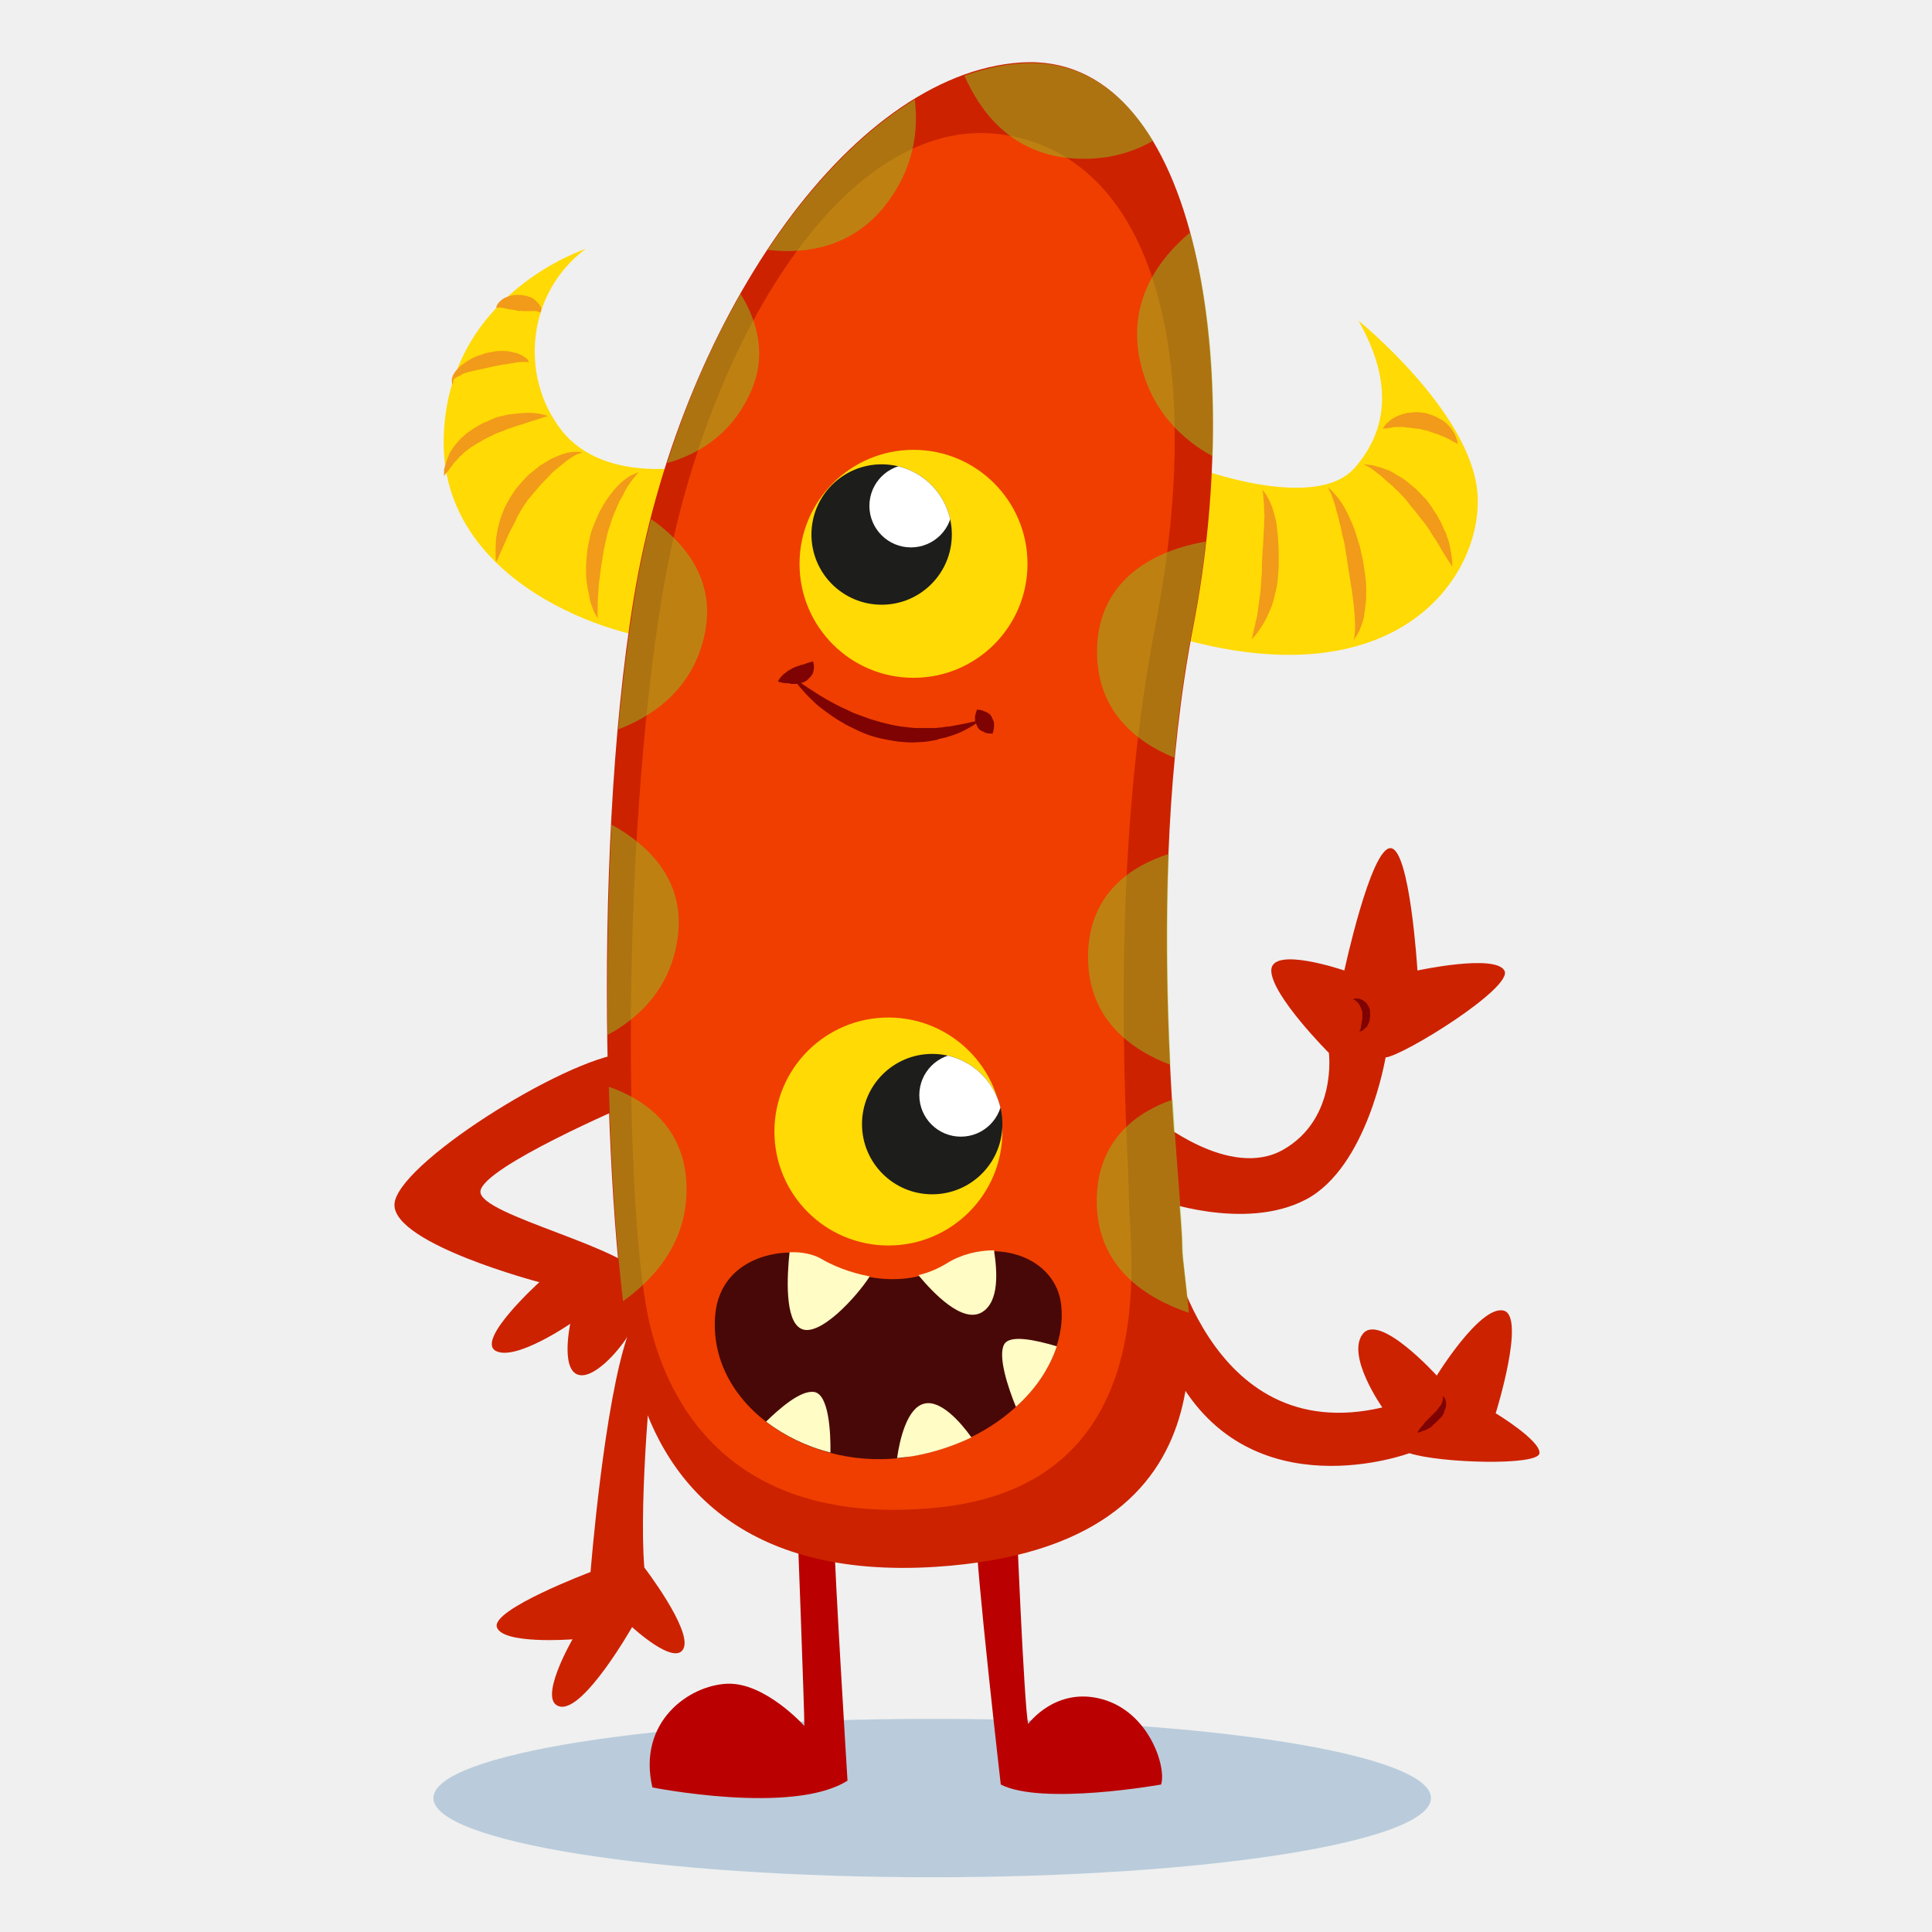
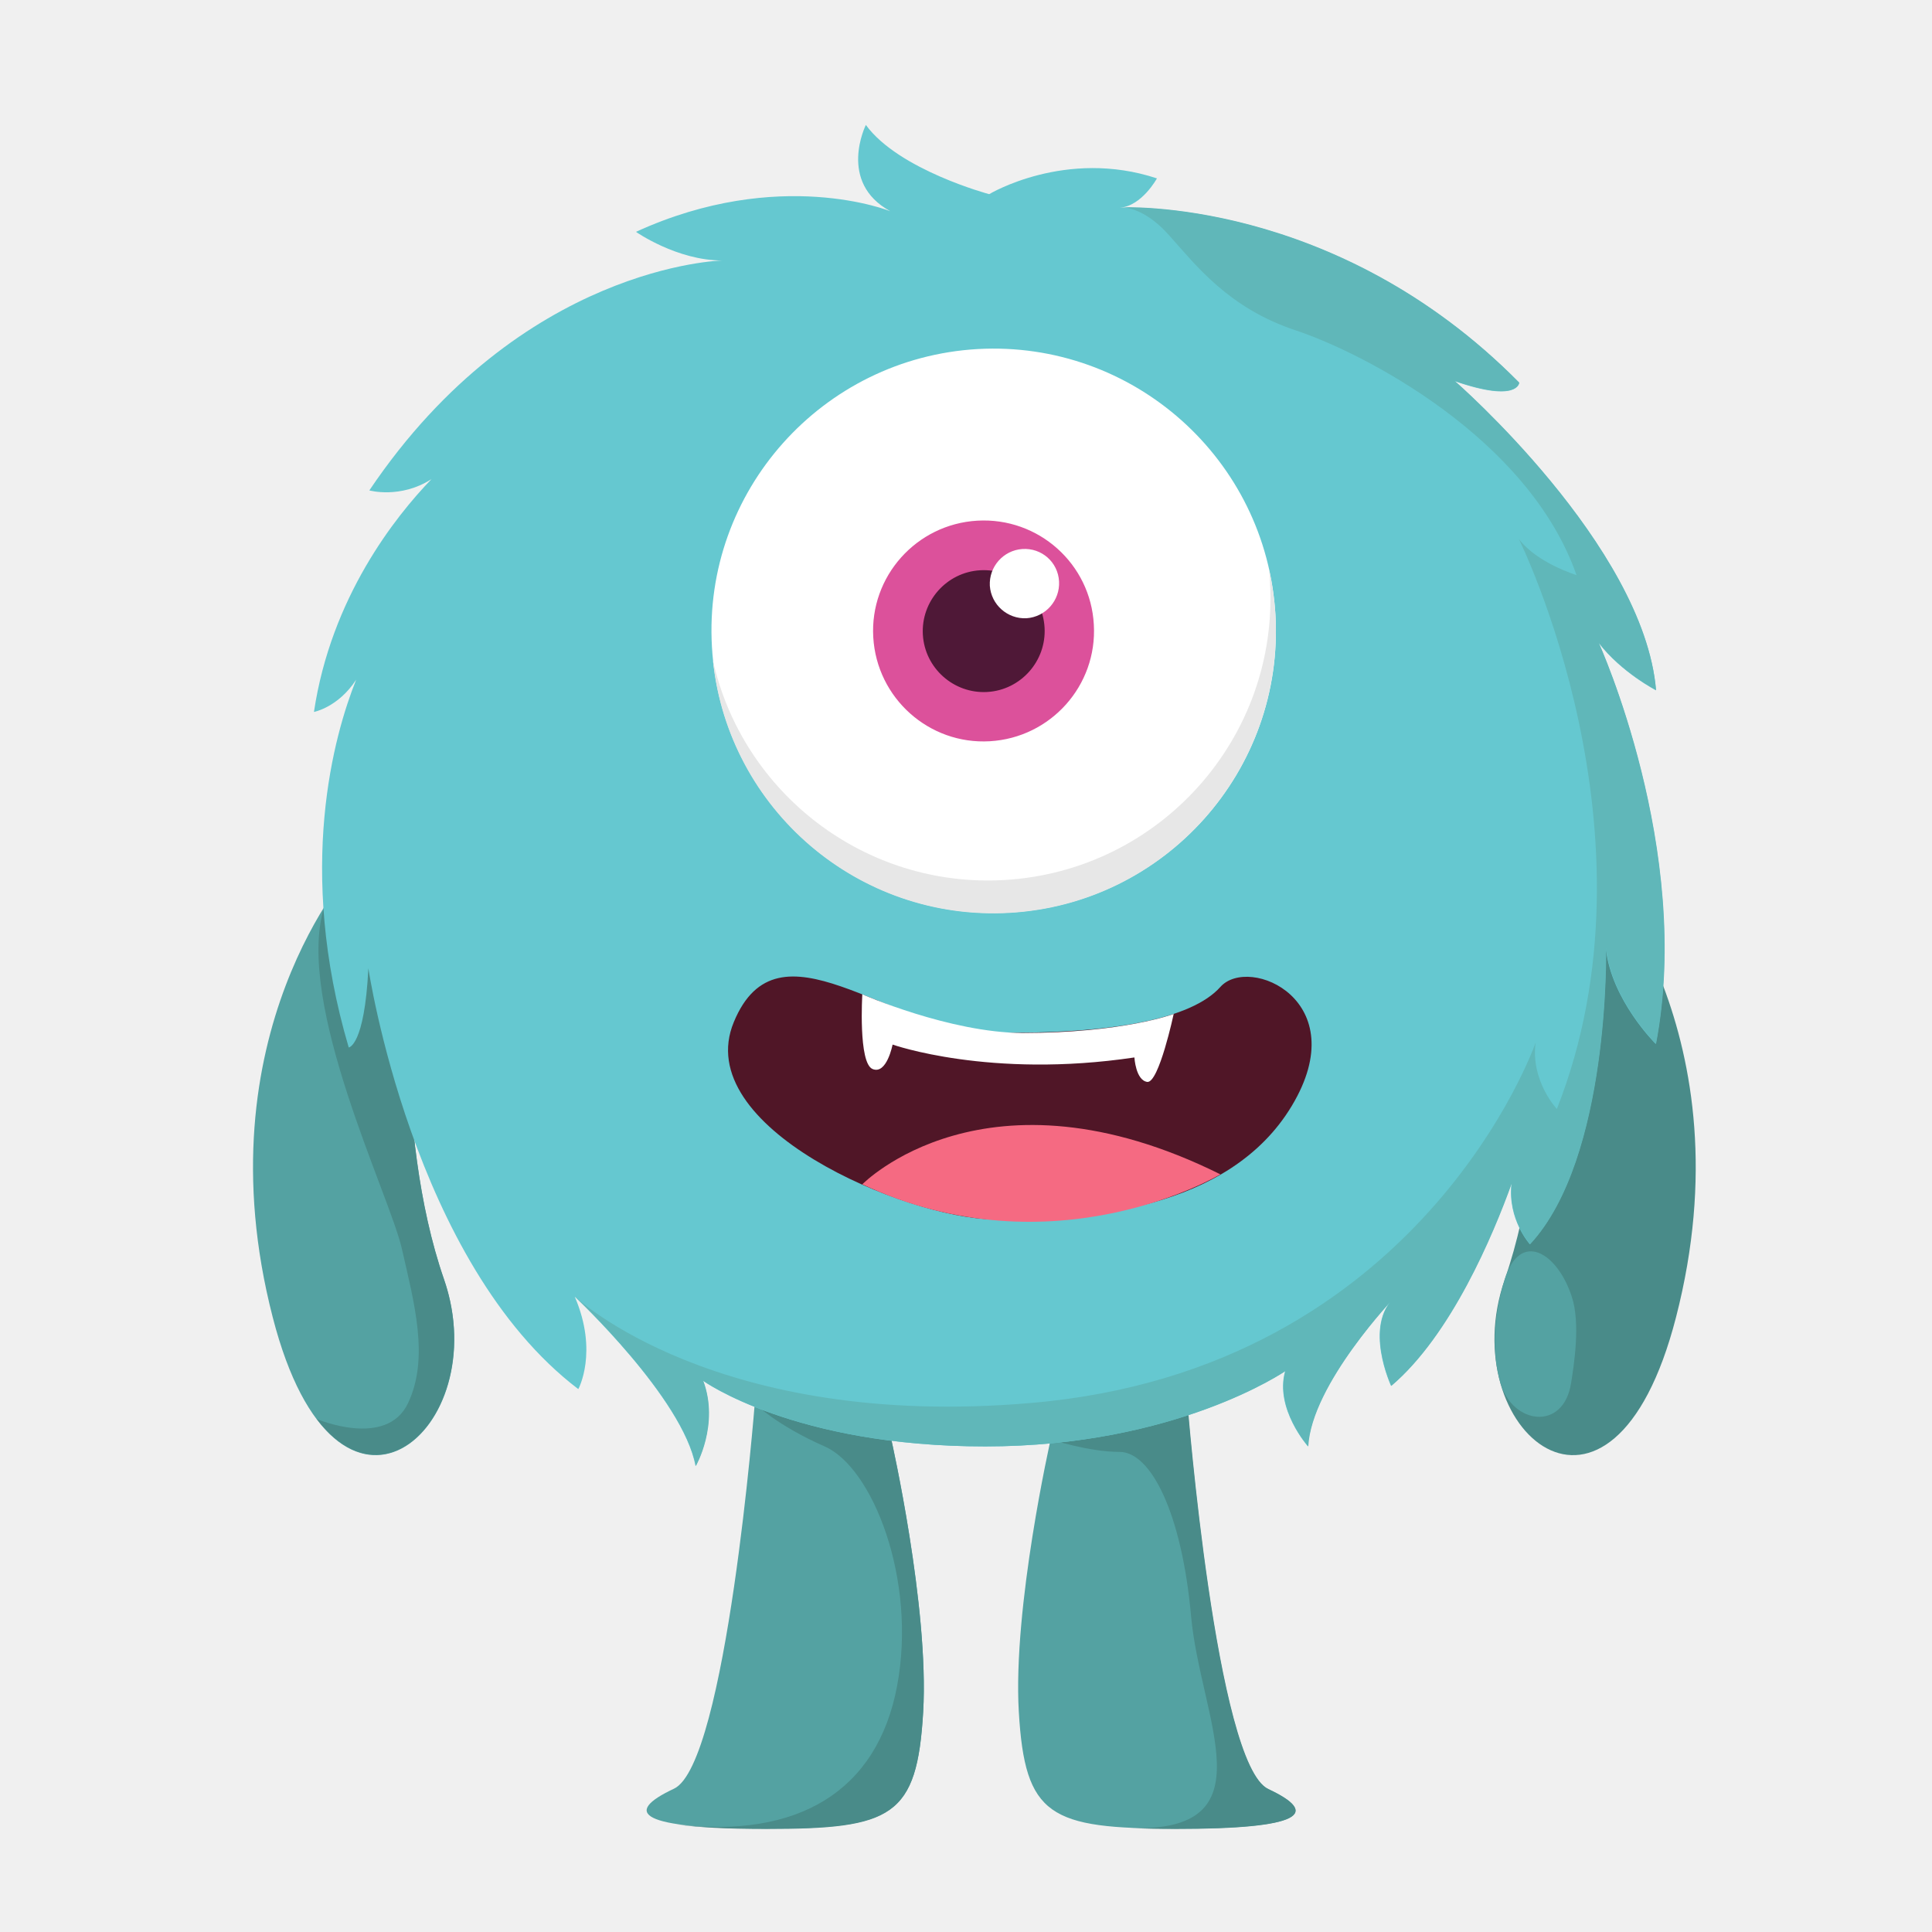
- <svg xmlns="http://www.w3.org/2000/svg" xmlns:xlink="http://www.w3.org/1999/xlink" version="1.1" id="Layer_1" x="0px" y="0px" viewBox="0 0 600 600" style="enable-background:new 0 0 600 600;" xml:space="preserve">
+ <svg xmlns="http://www.w3.org/2000/svg" version="1.1" id="Layer_1" x="0px" y="0px" viewBox="0 0 600 600" style="enable-background:new 0 0 600 600;" xml:space="preserve">
  <style type="text/css">
- 	.st0{opacity:0.23;fill:#045495;enable-background:new    ;}
- 	.st1{fill:#CC2200;}
- 	.st2{fill:#7F0303;}
- 	.st3{fill:#BA0000;}
- 	.st4{fill:#FFDA04;}
- 	.st5{fill:#F29A19;}
- 	.st6{fill:#EF3E00;}
- 	.st7{opacity:0.52;}
- 	.st8{fill:#91BE21;}
- 	.st9{fill:#1D1D1B;}
- 	.st10{clip-path:url(#SVGID_4_);fill:#FFFFFF;}
- 	.st11{fill:#490808;}
- 	.st12{fill:#FFFCC5;}
- 	.st13{clip-path:url(#SVGID_6_);fill:#FFFFFF;}
+ 	.st0{fill:#54A2A2;}
+ 	.st1{fill:#498B89;}
+ 	.st2{fill:#65C8D0;}
+ 	.st3{fill:#60B7B9;}
+ 	.st4{fill:#501627;}
+ 	.st5{fill:#F56A82;}
+ 	.st6{fill:#FFFFFF;}
+ 	.st7{fill:#E7E7E7;}
+ 	.st8{fill:#DC519B;}
+ 	.st9{fill:#4F1837;}
</style>
+   <path class="st0" d="M127.7,288.9l-18-19.7c0,0-47.7,51.9-25,139.9c20,77.7,69.3,34.7,53.2-11.7  C121.8,350.9,127.7,288.9,127.7,288.9z" />
+   <path class="st1" d="M137.9,397.3c-16.1-46.4-10.1-108.5-10.1-108.5l-27.2-6.9c-9,29.8,20.4,89.2,24.2,105.9  c3.8,16.7,8.6,33.9,1.9,48c-6.7,14.1-28.3,4.9-28.3,4.9C120.9,470.5,150.9,435,137.9,397.3z" />
+   <path class="st1" d="M477.5,288.9l18-19.7c0,0,47.7,51.9,25,139.9c-20,77.7-69.3,34.7-53.2-11.7  C483.4,350.9,477.5,288.9,477.5,288.9z" />
+   <path class="st0" d="M467.3,397.3c-3.6,11.7-4,23-1.3,32.3c3.7,12.7,19.5,15,21.9,0c0.9-5.6,3-18.7,0.2-27  C483.6,388.9,472.1,382,467.3,397.3z" />
+   <path class="st0" d="M234.4,435.8c0,0-8.8,112.1-25.1,119.7c-16.2,7.6-10.5,12.4,28.7,12.4c39.2,0,46.8-3.8,48.7-36.3  c1.9-32.5-9.9-84.6-9.9-84.6L234.4,435.8z" />
+   <path class="st0" d="M393.8,555.6c-16.2-7.6-25.1-119.7-25.1-119.7L326.3,447c0,0-11.8,52.1-9.9,84.6c1.9,32.5,9.6,36.3,48.7,36.3  C404.3,568,410.1,563.2,393.8,555.6z" />
+   <path class="st1" d="M278.6,523.6c-6.2,33-31.1,47.4-68.3,43c6.1,0.9,15.2,1.4,27.7,1.4c39.2,0,46.8-3.8,48.7-36.3  c1.9-32.5-9.9-84.6-9.9-84.6l-42.4-11.2c0,0,6.9,6.8,21.7,13.3C271,455.7,284.8,490.6,278.6,523.6z" />
+   <path class="st1" d="M369.9,501.9c2.9,32.1,24.8,67.4-19.1,65.8l0,0c4.2,0.2,9,0.3,14.4,0.3c39.2,0,44.9-4.8,28.7-12.4  c-16.2-7.6-25.1-119.7-25.1-119.7L326.3,447c0,0,11.7,3.9,21.4,3.9S367,469.8,369.9,501.9z" />
+   <path class="st2" d="M496.5,199.7c7.1,9.2,17.8,14.7,17.8,14.7c-3.8-44.9-62.5-96-62.5-96c19.7,6.8,20,0.5,20,0.5  c-57.3-58-124-54.4-124-54.4c6.8-0.5,11.5-9.1,11.5-9.1c-28.4-9.4-52.1,4.9-52.1,4.9s-28.1-7.5-38.3-21.5c0,0-8.9,17.8,7.6,26.8  c0,0-34.4-14-79,6.4c0,0,12.7,8.9,26.8,8.9c0,0-62.4,1.3-109.6,71.4c0,0,9.6,2.7,19.3-3.5c-11.3,11.7-31.2,36.8-36.5,72.3  c0,0,7.5-1.4,13.1-10c-6.8,17-18.7,58.6-2.3,114.2c0,0,4.9-0.4,6.1-24.6c0,0,13.6,91.5,65.2,130.7c0,0,6.3-11.5-1.1-28.7  c0,0,33.6,31.5,37.5,52.6c0,0,7.4-12.9,2.3-26.5c0,0,28.3,20.4,87.6,20.4c59.3,0,93.2-23.4,93.2-23.4c-3.3,11.7,7.1,23.4,7.1,23.4  c1-19.4,27-46.5,27-46.5c-9.9,9-1.2,27.7-1.2,27.7c18.6-15.8,31.6-46.8,37.4-62.9c-1.3,11.2,5.7,18.9,5.7,18.9  c24.9-26.8,23.6-91.9,23.6-91.9c1.7,16.1,15.5,29.7,15.5,29.7C525.7,264.1,496.5,199.7,496.5,199.7z" />
+   <path class="st3" d="M178.6,402.7c0,0,33.6,31.5,37.5,52.6c0,0,7.4-12.9,2.3-26.5c0,0,28.3,20.4,87.6,20.4  c59.3,0,93.2-23.4,93.2-23.4c-3.3,11.7,7.1,23.4,7.1,23.4c1-19.4,27-46.5,27-46.5c-9.9,9-1.2,27.7-1.2,27.7  c18.6-15.8,31.6-46.8,37.4-62.9c-1.3,11.2,5.7,18.9,5.7,18.9c24.9-26.8,23.6-91.9,23.6-91.9c1.7,16.1,15.5,29.7,15.5,29.7  c11.5-60.2-17.8-124.6-17.8-124.6c7.1,9.2,17.8,14.7,17.8,14.7c-3.8-44.9-62.5-96-62.5-96c19.7,6.8,20,0.5,20,0.5  c-57.3-58-124-54.4-124-54.4s6.9-0.8,15.3,8.7c8.4,9.4,18.5,22.6,39.3,29.5c20.8,6.9,72.2,33.2,87.2,76c0,0-12.2-3.7-17.9-11.2  c0,0,45.5,91.6,11.8,177c0,0-8.2-8.7-6.6-20.6c0,0-35.2,101.6-156.7,111.9C222.4,444.2,178.6,402.7,178.6,402.7z" />
  <g>
-     <ellipse class="st0" cx="289.5" cy="558.4" rx="154.9" ry="24.6" />
-     <g>
-       <g>
-         <path class="st1" d="M195.4,343c0,0-45.7,19.5-46.2,27c-0.5,7.5,47.9,17.8,50.9,27.5s-11.8,29.3-19.2,29.6     c-7.3,0.3-3.8-16-3.8-16s-17.1,11.8-23.2,8.4c-6.1-3.5,13.6-21.3,13.6-21.3s-45-11.8-45-24s52.6-45.3,71.4-47.1     C212.8,325.1,195.4,343,195.4,343z" />
-         <path class="st1" d="M202.7,421.5c0,0-4.4,43.7-2.6,65.3c0,0,14.8,19.3,12.2,25.1c-2.6,5.8-16-6.6-16-6.6S181.5,531.4,174,530     c-7.5-1.4,3.8-20.9,3.8-20.9s-21.8,1.7-23.5-3.8s29.1-17.1,29.1-17.1s4.2-53.1,11.8-74.2C203.2,393.1,202.7,421.5,202.7,421.5z" />
-         <g>
-           <path class="st1" d="M358.9,347.4c0,0,23,19.2,39.7,9.6c16.7-9.6,14.1-30,14.1-30s-17.8-17.8-17.9-25.6c0-7.8,22.7,0,22.7,0      s8.2-38,14.3-38c6.1,0,8.4,38,8.4,38s24-5.2,27,0c3,5.2-31.4,26.5-36.9,27c0,0-5.6,34-24.7,44.1c-19.2,10.1-46.2,0-46.2,0v-25.1      H358.9z" />
-           <g>
-             <g>
-               <g>
-                 <g>
-                   <path class="st2" d="M420.2,310.3c0,0,0.9-0.5,2.3,0c0.3,0.2,0.7,0.2,1,0.5c0.3,0.2,0.7,0.5,1,0.9c0.2,0.3,0.5,0.9,0.7,1.2          c0.2,0.5,0.3,0.9,0.3,1.4s0,1,0,1.4c0,0.5-0.2,0.9-0.2,1.4c-0.2,0.3-0.3,0.9-0.5,1.2c-0.2,0.3-0.3,0.7-0.7,0.9          c-0.5,0.5-0.9,0.9-1.4,1c-0.3,0.2-0.5,0.2-0.5,0.2s0-0.2,0.2-0.5c0.2-0.3,0.3-0.9,0.3-1.4c0-0.3,0.2-0.5,0.2-0.9          s0-0.7,0.2-0.9c0-0.3,0-0.7,0-1c0-0.3,0-0.7,0-1s0-0.7-0.2-0.9c0-0.3-0.2-0.5-0.3-0.9c-0.2-0.2-0.2-0.5-0.3-0.7          c-0.2-0.2-0.3-0.3-0.5-0.7c-0.3-0.3-0.7-0.7-1-0.9C420.4,310.5,420.2,310.3,420.2,310.3z" />
-                 </g>
-               </g>
-             </g>
-           </g>
-         </g>
-         <g>
-           <path class="st1" d="M362.7,384c0,0,11.8,65.9,66.6,53.1c0,0-11.3-16-6.1-22.8c5.2-6.8,23,12.9,23,12.9s13.4-21.8,20.7-20.2      c7.1,1.6-2.4,31.9-2.4,31.9s13.9,8.4,13.6,12.4c-0.3,4-31,3.1-40.4,0c0,0-49.1,18.3-72.3-23.9L362.7,384z" />
-           <g>
-             <g>
-               <g>
-                 <g>
-                   <path class="st2" d="M440.2,445c0,0,0.3-0.9,1.4-2.1c0.2-0.3,0.5-0.5,0.7-0.9c0.3-0.3,0.5-0.7,0.9-0.9          c0.3-0.3,0.5-0.7,0.9-0.9c0.3-0.3,0.5-0.7,0.9-0.9c0.3-0.3,0.5-0.7,0.9-0.9c0.2-0.3,0.5-0.5,0.7-0.9          c0.2-0.3,0.3-0.5,0.7-0.9c0.2-0.3,0.3-0.5,0.5-0.9c0.2-0.5,0.3-1,0.3-1.4c0-0.3,0-0.7,0-0.7s0.2,0.2,0.5,0.5          c0.2,0.3,0.5,1,0.5,1.9c0,0.3,0,0.9-0.2,1.4c-0.2,0.3-0.3,0.9-0.5,1.4c-0.2,0.5-0.5,0.9-0.7,1.2c-0.3,0.3-0.7,0.7-1,1          s-0.7,0.7-1,1s-0.7,0.5-1,0.9s-0.7,0.5-1,0.7c-0.3,0.2-0.7,0.3-1,0.5C441.3,444.6,440.2,445,440.2,445z" />
-                 </g>
-               </g>
-             </g>
-           </g>
-         </g>
-       </g>
-       <g>
-         <path class="st3" d="M315.6,470.1c0,0,2.4,59.1,3.7,65.3c0,0,8.5-11.7,23-7.7c14.5,4,20,20.9,18.3,26.5c0,0-36.9,6.6-49.8,0     c0,0-7.7-67.1-7.7-78.8C303.1,463.8,315.6,470.1,315.6,470.1z" />
-         <path class="st3" d="M247.7,475c0,0,2.1,55.8,2.1,61c0,0-12.2-13.6-24-13.1s-27.9,11.8-23.2,32.2c0,0,43.6,8.7,60.6-2.1     c0,0-4.2-68.3-4-73.2C259.3,475,247.5,471.8,247.7,475z" />
-       </g>
-       <g>
-         <g>
-           <g>
-             <path class="st4" d="M371.6,145.3c0,0,36.9,13.9,49.1,0s10.1-30,1.2-45.7c0,0,34.5,27.9,36.9,53.1c2.3,25.3-24,65.9-95,44.8       L371.6,145.3z" />
-             <g>
-               <g>
-                 <g>
-                   <g>
-                     <g>
-                       <path class="st5" d="M392,152.1c0,0,0.2,0.2,0.3,0.3c0.2,0.3,0.5,0.7,0.9,1.2c0.7,1.2,1.7,3,2.3,5.2            c0.3,1.2,0.7,2.4,0.9,3.7c0.2,1.4,0.3,2.8,0.5,4.2c0,1.4,0.2,3,0.2,4.4c0,1.6,0,3,0,4.5c0,1.6-0.2,3.1-0.3,4.7            c-0.2,1.6-0.5,3-0.9,4.5c-0.3,1.4-0.7,2.8-1.2,4c-0.5,1.2-1,2.4-1.6,3.5c-1,2.1-2.3,3.7-3,4.7c-0.9,1-1.4,1.6-1.4,1.6            s0.2-0.7,0.5-2.1c0.3-1.2,0.7-3.1,1.2-5.2c0.2-1,0.3-2.3,0.5-3.5c0.2-1.2,0.3-2.6,0.5-3.8c0.2-1.4,0.2-2.8,0.3-4.2            c0.2-1.4,0.2-2.8,0.2-4.4c0-1.6,0.2-3,0.2-4.5c0.2-1.4,0.2-3,0.3-4.4c0-1.4,0.2-2.6,0.2-4c0-1.2,0.2-2.4,0-3.5            c0-2.1-0.2-4-0.3-5.2c0-0.7-0.2-1.2-0.3-1.6C392,152.2,392,152.1,392,152.1z" />
-                     </g>
-                   </g>
-                 </g>
-               </g>
-               <g>
-                 <g>
-                   <g>
-                     <g>
-                       <path class="st5" d="M412.5,151.4c0,0,0.7,0.5,1.6,1.6c1,1,2.3,2.6,3.5,4.7c0.5,1,1.2,2.3,1.7,3.5s1.2,2.6,1.6,4            c0.5,1.4,0.9,3,1.4,4.4c0.3,1.6,0.7,3.1,1,4.5c0.2,1.6,0.5,3.1,0.7,4.7c0.2,1.6,0.3,3.1,0.3,4.5c0,1.6,0,3-0.2,4.4            c-0.2,1.4-0.3,2.6-0.5,3.8c-0.5,2.4-1.4,4.4-2.1,5.6c-0.3,0.5-0.7,1-0.9,1.4c-0.2,0.3-0.3,0.5-0.3,0.5s0-0.2,0.2-0.5            c0-0.3,0.2-0.9,0.2-1.6c0.2-1.4,0.2-3.1,0-5.4c0-1-0.2-2.3-0.3-3.7c-0.2-1.2-0.3-2.6-0.5-4c-0.2-1.4-0.5-2.8-0.7-4.4            c-0.2-1.4-0.5-3-0.7-4.5c-0.2-1.6-0.5-3-0.7-4.4c-0.2-1.4-0.5-3-0.9-4.2c-0.3-1.4-0.5-2.8-0.9-4c-0.3-1.2-0.5-2.4-0.9-3.5            c-0.5-2.3-1.2-4-1.6-5.2C412.7,152.2,412.5,151.4,412.5,151.4z" />
-                     </g>
-                   </g>
-                 </g>
-               </g>
-               <g>
-                 <g>
-                   <g>
-                     <g>
-                       <path class="st5" d="M423.5,144.2c0,0,0.7,0,1.9,0.2c0.7,0,1.4,0.2,2.3,0.5c0.9,0.2,1.7,0.5,2.8,0.9            c1,0.3,2.1,0.9,3.1,1.6c1,0.5,2.1,1.2,3.3,2.1c1,0.9,2.1,1.7,3.1,2.6c1,1,1.9,2.1,3,3.1c0.9,1.2,1.7,2.3,2.4,3.5            c0.9,1.2,1.4,2.4,2.1,3.5c0.5,1.2,1,2.4,1.6,3.5c0.3,1.2,0.9,2.3,1,3.3c0.5,2.1,0.7,3.8,0.9,5.1c0,1.2,0,1.9,0,1.9            s-0.3-0.5-1-1.6c-0.7-1-1.6-2.4-2.6-4.2c-0.5-0.9-1-1.7-1.7-2.8c-0.7-0.9-1.2-1.9-1.9-3c-0.7-1-1.4-2.1-2.3-3            c-0.7-1-1.6-2.1-2.3-3c-0.9-1-1.6-1.9-2.4-3c-0.9-1-1.7-1.9-2.6-2.8c-0.9-0.7-1.7-1.7-2.6-2.4c-0.9-0.7-1.6-1.4-2.4-2.1            c-0.7-0.7-1.6-1.2-2.1-1.7c-0.7-0.5-1.2-0.9-1.7-1.2C424.2,144.6,423.5,144.2,423.5,144.2z" />
-                     </g>
-                   </g>
-                 </g>
-               </g>
-               <g>
-                 <g>
-                   <g>
-                     <g>
-                       <path class="st5" d="M429.4,133.1c0,0,0.2-0.3,0.7-1c0.2-0.3,0.5-0.7,1-1c0.3-0.3,0.9-0.9,1.6-1.2c0.5-0.3,1.2-0.7,2.1-1            c0.7-0.3,1.6-0.5,2.4-0.7c0.9,0,1.7-0.2,2.8-0.2c0.9,0,1.9,0.2,2.8,0.3c0.9,0.3,1.7,0.5,2.6,0.9c0.9,0.3,1.6,0.9,2.4,1.2            c0.7,0.5,1.4,1,1.9,1.6c0.5,0.5,1,1,1.4,1.7c0.3,0.5,0.7,1,0.9,1.6c0.2,0.5,0.3,0.9,0.5,1.4c0.2,0.7,0.3,1.2,0.3,1.2            s-0.3-0.2-1-0.5c-0.3-0.2-0.7-0.3-1.2-0.7c-0.3-0.2-0.9-0.5-1.4-0.7c-0.5-0.2-1-0.5-1.7-0.7c-0.5-0.3-1.2-0.5-1.9-0.7            c-0.7-0.2-1.4-0.5-1.9-0.7c-0.7-0.3-1.4-0.3-2.1-0.5c-0.7-0.2-1.4-0.3-2.1-0.3c-0.7-0.2-1.4-0.2-2.1-0.3            c-0.7,0-1.4-0.2-1.9-0.2c-0.7,0-1.2,0-1.7,0s-1,0-1.6,0.2c-0.5,0-0.9,0.2-1.2,0.2C429.8,133.1,429.4,133.1,429.4,133.1z" />
-                     </g>
-                   </g>
-                 </g>
-               </g>
-             </g>
-           </g>
-           <g>
-             <path class="st4" d="M216.8,144.4c0,0-28.4,6.6-42.2-10.5c-13.6-17.1-10.8-43.2,7.3-56.6c0,0-43,13.9-44.1,58.7       c-1.2,44.8,52.6,62.9,73.2,63.1L216.8,144.4z" />
-             <g>
-               <g>
-                 <g>
-                   <g>
-                     <g>
-                       <path class="st5" d="M198.5,146.5c0,0-0.2,0.2-0.3,0.3c-0.2,0.3-0.7,0.7-1,1.2c-0.9,1-2.1,2.6-3.1,4.5            c-0.5,1-1,2.1-1.7,3.1c-0.5,1.2-1,2.4-1.6,3.7c-0.5,1.2-1,2.6-1.4,4c-0.5,1.4-0.9,2.8-1.2,4.4c-0.3,1.4-0.7,3-0.9,4.4            c-0.2,1.4-0.5,3-0.7,4.4c-0.2,1.4-0.3,2.8-0.5,4s-0.2,2.6-0.3,3.7c-0.2,2.3-0.2,4.2-0.2,5.6s0,2.3,0,2.3s-0.3-0.7-1-1.9            c-0.5-1.2-1.4-3.1-1.7-5.6c-0.3-1.2-0.5-2.4-0.7-3.8c-0.2-1.4-0.2-3-0.2-4.4c0-1.6,0.2-3.1,0.3-4.7            c0.2-1.6,0.5-3.1,0.9-4.9c0.3-1.6,0.9-3.1,1.6-4.7c0.7-1.6,1.2-3,2.1-4.4c0.7-1.4,1.6-2.6,2.4-3.8            c0.9-1.2,1.7-2.1,2.6-3.1c1.7-1.7,3.5-3,4.9-3.5c0.7-0.3,1.2-0.5,1.6-0.7C198.2,146.7,198.5,146.5,198.5,146.5z" />
-                     </g>
-                   </g>
-                 </g>
-               </g>
-               <g>
-                 <g>
-                   <g>
-                     <g>
-                       <path class="st5" d="M181.1,140.4c0,0-0.2,0-0.5,0.2c-0.3,0.2-0.9,0.3-1.4,0.5c-1,0.5-2.6,1.4-4.2,2.8            c-0.9,0.7-1.7,1.4-2.6,2.1c-0.9,0.7-1.7,1.7-2.6,2.6s-1.9,1.9-2.8,3c-0.9,1-1.7,2.1-2.6,3.1c-0.9,1-1.6,2.3-2.3,3.3            c-0.7,1.2-1.4,2.3-1.9,3.5c-0.5,1.2-1.2,2.3-1.7,3.3c-0.5,1-1,2.1-1.4,3.1c-0.9,1.9-1.6,3.7-2.1,4.7            c-0.5,1.2-0.9,1.9-0.9,1.9s-0.2-0.7-0.2-2.1c0-1.2,0-3.1,0.2-5.4c0.2-1,0.3-2.3,0.7-3.7c0.3-1.2,0.7-2.6,1.2-3.8            c0.5-1.4,1-2.6,1.9-4c0.7-1.4,1.6-2.6,2.4-3.8c1-1.2,2.1-2.4,3.1-3.5s2.3-1.9,3.3-2.8c1-0.9,2.3-1.6,3.5-2.3            c1-0.7,2.3-1.2,3.3-1.6c2.1-0.9,4-1.2,5.4-1.2c0.7,0,1.2,0,1.6,0.2C180.9,140.4,181.1,140.4,181.1,140.4z" />
-                     </g>
-                   </g>
-                 </g>
-               </g>
-               <g>
-                 <g>
-                   <g>
-                     <g>
-                       <path class="st5" d="M137.9,147.9c0,0,0-0.7,0-1.7c0-0.3,0-0.7,0.2-1c0-0.3,0.2-0.7,0.3-1c0.2-0.9,0.5-1.7,0.9-2.6            c0.2-0.5,0.3-0.9,0.7-1.4c0.3-0.5,0.5-0.9,0.9-1.4c0.7-1,1.6-1.9,2.4-2.8c1-0.9,1.9-1.7,3-2.4c1-0.7,2.3-1.4,3.5-2.1            c1.2-0.5,2.4-1,3.7-1.6c1.2-0.5,2.4-0.7,3.7-1c1.2-0.3,2.4-0.3,3.5-0.5c1,0,2.1-0.2,3.1-0.2c1.9,0,3.5,0.2,4.7,0.5            c1,0.3,1.7,0.5,1.7,0.5s-0.7,0.2-1.7,0.5c-1,0.3-2.6,0.9-4.4,1.4c-0.9,0.3-1.7,0.7-2.8,0.9c-1,0.3-1.9,0.7-3,1            c-1,0.3-2.1,0.9-3.1,1.2s-2.1,0.9-3.1,1.4c-1,0.5-2.1,1-3,1.6c-1,0.5-1.9,1.2-2.8,1.7c-0.9,0.7-1.7,1.2-2.4,1.9            c-0.3,0.3-0.7,0.7-1,0.9c-0.3,0.3-0.7,0.7-0.9,1c-0.7,0.7-1.2,1.2-1.6,1.9c-0.2,0.3-0.5,0.5-0.7,0.9            c-0.2,0.3-0.3,0.5-0.5,0.7C138.2,147.3,137.9,147.9,137.9,147.9z" />
-                     </g>
-                   </g>
-                 </g>
-               </g>
-               <g>
-                 <g>
-                   <g>
-                     <g>
-                       <path class="st5" d="M140.5,119.5c0,0-0.2-0.5-0.2-1.4s0.5-2.1,1.6-3.3c0.5-0.5,1-1.2,1.7-1.6c0.7-0.5,1.4-1,2.1-1.4            s1.6-0.9,2.4-1.2c0.9-0.3,1.7-0.5,2.6-0.9c0.9-0.2,1.7-0.3,2.6-0.5c0.9-0.2,1.7-0.2,2.6-0.2s1.7,0,2.4,0.2            c0.9,0.2,1.6,0.3,2.3,0.5c1.4,0.5,2.4,1.2,3,1.7c0.3,0.3,0.5,0.5,0.5,0.9c0.2,0.2,0.2,0.3,0.2,0.3s-0.5-0.2-1.2-0.2            s-1.7,0-3,0.2c-0.5,0.2-1.2,0.2-1.9,0.3c-0.7,0.2-1.4,0.3-2.1,0.3c-0.7,0.2-1.4,0.3-2.3,0.5c-0.7,0.2-1.6,0.3-2.3,0.5            c-0.7,0.2-1.6,0.3-2.3,0.5c-0.7,0.2-1.6,0.3-2.3,0.5c-0.7,0.2-1.4,0.3-1.9,0.5c-0.7,0.2-1.2,0.3-1.7,0.7            c-1,0.5-1.9,0.9-2.4,1.4C140.7,119.1,140.5,119.5,140.5,119.5z" />
-                     </g>
-                   </g>
-                 </g>
-               </g>
-               <g>
-                 <g>
-                   <g>
-                     <g>
-                       <path class="st5" d="M154.1,95.6c0,0,0-0.3,0.3-0.9c0.2-0.5,0.7-1,1.4-1.6c0.3-0.2,0.7-0.5,1.2-0.7            c0.3-0.2,0.9-0.3,1.4-0.5c0.5-0.2,1-0.2,1.6-0.3c0.5,0,1,0,1.6,0c0.5,0,1,0.2,1.6,0.2c0.5,0.2,1,0.3,1.6,0.5            c0.5,0.2,0.9,0.5,1.4,0.9c0.3,0.3,0.7,0.7,1,1c0.3,0.3,0.5,0.9,0.7,1c0.2,0.3,0.2,0.7,0.2,1c-0.2,0.7-0.2,0.9-0.2,0.9            s-0.3-0.2-0.7-0.3c-0.2,0-0.5-0.2-0.7-0.2c-0.2,0-0.5,0-0.9,0c-0.3,0-0.5,0-1,0c-0.3,0-0.7,0-1,0c-0.3,0-0.7,0-1,0            c-0.3,0-0.7-0.2-1.2,0c-0.3,0-0.9-0.2-1.2-0.2c-0.3-0.2-0.7-0.2-1.2-0.2c-0.3,0-0.7-0.2-1-0.2c-0.3,0-0.7-0.2-1-0.2            c-0.7-0.2-1.2-0.2-1.7-0.3C154.3,95.6,154.1,95.6,154.1,95.6z" />
-                     </g>
-                   </g>
-                 </g>
-               </g>
-             </g>
-           </g>
-         </g>
-         <g>
-           <path class="st1" d="M290.5,486.6c-59.8,3.8-85.4-26.1-93.6-60.5c-8.2-34.3-13.9-156.8,0-240.8c13.9-84,66.2-162.4,120.2-165.9      s69.7,91.5,53.5,175.1c-16.2,83.6-3.5,176.5-3.5,192.7C367.2,403.5,389.9,480.2,290.5,486.6z" />
-           <path class="st6" d="M290,468.3c-56.1,5.2-80.5-24.6-88.2-57c-7.7-32.2-9.2-146.9,3.8-226s58-153,108.2-143.1      c46.9,9.2,60.3,73.4,45,152.1c-15.3,78.8-8.2,163.1-8.2,178.4C350.7,388.2,362.7,461.7,290,468.3z" />
-           <g class="st7">
-             <g>
-               <path class="st8" d="M340.6,373c0,20.9,15.7,30.3,28.6,34.7c-0.7-9.1-1.9-16.4-1.9-20.4c0-6.1-1.7-22.8-3.1-45.8        C353.6,345.1,340.6,353.7,340.6,373z" />
-             </g>
-             <g>
-               <path class="st8" d="M337.9,297.2c0,19.2,13.2,28.8,25.6,33.5c-0.9-19.2-1.4-41.8-0.5-65.5C352.2,268.6,337.9,277,337.9,297.2        z" />
-             </g>
-             <g>
-               <path class="st8" d="M340.7,202.4c0,18.5,12.2,28.1,24,32.9c1.2-13.6,3.1-27.4,5.8-41c1.7-8.5,3-17.4,4-26.1        C366.5,169.5,340.7,175.4,340.7,202.4z" />
-             </g>
-             <g>
-               <path class="st8" d="M353.8,110.9c3.1,16,12.9,25.4,22.8,30.8c0.9-25.3-1.4-49.5-7-69.5C360.1,80.1,350.5,93,353.8,110.9z" />
-             </g>
-             <g>
-               <path class="st8" d="M332,49.1c10.5,1,19.2-1.4,26.1-5.4c-9.8-15.9-23.2-25.3-40.8-24c-5.9,0.3-11.8,1.7-17.8,3.8        C304.5,34.8,313.9,47.3,332,49.1z" />
-             </g>
-             <g>
-               <path class="st8" d="M275,63.7c8.7-11.2,10.3-22.8,9.1-32.8c-16.6,10.1-32.2,26.5-45.7,46.7C250.3,79,264.6,76.9,275,63.7z" />
-             </g>
-             <g>
-               <path class="st8" d="M232.3,123.5c6.3-12.2,3.1-23.5-2.3-32.2c-9.1,15.9-16.9,33.6-22.8,52.5        C216.7,141.1,226.4,135.3,232.3,123.5z" />
-             </g>
-             <g>
-               <path class="st8" d="M218.9,196.7c3.5-17.1-6.8-28.6-16.7-35.5c-2.1,8-3.8,16-5.1,24.2c-2.1,12.9-3.8,26.8-5.1,41.1        C203.1,222.3,215.4,213.7,218.9,196.7z" />
-             </g>
-             <g>
-               <path class="st8" d="M210.6,290.1c1.9-17.6-10.1-28.2-20.7-34c-1,22-1.4,44.3-1.2,65.3C198.9,315.9,208.8,306.3,210.6,290.1z" />
-             </g>
-             <g>
-               <path class="st8" d="M213,365.2c-1.7-15.9-13.1-23.9-23.9-27.7c0.7,26,2.3,49.3,4.4,66.6C203.8,396.7,214.9,384.3,213,365.2z" />
-             </g>
-           </g>
-         </g>
-         <g>
-           <g>
-             <g>
-               <circle class="st4" cx="275.9" cy="351.4" r="35.4" />
-               <g>
-                 <g>
-                   <circle id="SVGID_1_" class="st9" cx="289.5" cy="349.1" r="21.8" />
-                 </g>
-                 <g>
-                   <defs>
-                     <circle id="SVGID_2_" cx="289.5" cy="349.1" r="21.8" />
-                   </defs>
-                   <clipPath id="SVGID_4_">
-                     <use xlink:href="#SVGID_2_" style="overflow:visible;" />
-                   </clipPath>
-                   <circle class="st10" cx="298.4" cy="340.1" r="12.9" />
-                 </g>
-               </g>
-             </g>
-             <g>
-               <path class="st11" d="M222.1,408.6c1.6-20.2,25.3-22.1,32.6-17.6c7.5,4.5,25.1,10.6,39.2,1.7c14.3-8.9,34.2-2.8,35.7,12.9        c1.9,18.5-15.7,41.3-46.7,46.7C252.2,457.7,219.8,437.1,222.1,408.6z" />
-               <g>
-                 <path class="st12" d="M248.7,412.6c5.6,3,17.3-9.8,21.4-16.2c-6.4-1.2-11.8-3.5-15.3-5.6c-2.1-1.2-5.8-2.1-9.6-1.9         C244.4,396.4,243.7,410,248.7,412.6z" />
-                 <path class="st12" d="M305,407.5c5.4-3.3,4.7-12.7,3.7-19.2c-4.9,0-10.1,1.2-14.6,4c-2.8,1.7-5.8,3-8.9,3.7         C289.7,401.4,298.9,411.2,305,407.5z" />
-                 <path class="st12" d="M252.9,432.3c-4.2-0.7-10.8,5.1-15,9.2c5.8,4.4,12.5,7.7,20,9.6C258,444.8,257.4,433.1,252.9,432.3z" />
-                 <path class="st12" d="M287.1,435.9c-5.4,1.2-7.7,11.2-8.5,16.9c1.6-0.2,3-0.3,4.5-0.5c7-1.2,13.1-3.3,18.6-5.9         C298.2,441.5,292.1,434.7,287.1,435.9z" />
-                 <path class="st12" d="M311.8,417.6c-1.9,3.7,1.2,13.2,3.7,19.3c6.3-5.6,10.5-12.2,12.7-18.8         C321.7,416.2,313.5,414.3,311.8,417.6z" />
-               </g>
-             </g>
-           </g>
-           <g>
-             <g>
-               <circle class="st4" cx="283.7" cy="175.1" r="35.4" />
-               <g>
-                 <g>
-                   <circle id="SVGID_3_" class="st9" cx="273.8" cy="166" r="21.8" />
-                 </g>
-                 <g>
-                   <defs>
-                     <circle id="SVGID_5_" cx="273.8" cy="166" r="21.8" />
-                   </defs>
-                   <clipPath id="SVGID_6_">
-                     <use xlink:href="#SVGID_5_" style="overflow:visible;" />
-                   </clipPath>
-                   <circle class="st13" cx="282.9" cy="157.1" r="12.9" />
-                 </g>
-               </g>
-             </g>
-             <g>
-               <g>
-                 <g>
-                   <g>
-                     <g>
-                       <path class="st2" d="M246.1,210.3c0,0,3.3,2.4,8.4,5.6c1.2,0.7,2.6,1.6,4.2,2.4c1.6,0.9,3.1,1.6,4.7,2.3            c1.6,0.9,3.3,1.4,5.2,2.1c1.7,0.7,3.7,1.2,5.4,1.7c1.9,0.5,3.7,0.9,5.6,1.2c1.9,0.2,3.7,0.5,5.4,0.5c1.7,0,3.5,0,5.2,0            c0.9,0,1.6-0.2,2.4-0.2c0.7-0.2,1.6-0.2,2.3-0.3c3-0.5,5.4-1,7.1-1.4c1.7-0.3,2.8-0.7,2.8-0.7s-0.9,0.5-2.3,1.6            c-1.6,1-3.8,2.3-6.8,3.3c-0.7,0.2-1.6,0.5-2.3,0.7c-0.9,0.2-1.7,0.3-2.6,0.7c-1.7,0.3-3.7,0.7-5.8,0.7            c-1.9,0.2-4,0-6.1-0.2c-2.1-0.3-4.2-0.7-6.3-1.2c-2.1-0.5-4-1.2-5.9-2.1c-1.9-0.9-3.7-1.7-5.4-2.8            c-1.7-0.9-3.3-2.1-4.7-3.1c-1.4-1-2.8-2.1-3.8-3.1C248.2,213.7,246.1,210.3,246.1,210.3z" />
-                     </g>
-                   </g>
-                 </g>
-               </g>
-               <g>
-                 <g>
-                   <g>
-                     <g>
-                       <path class="st2" d="M241.6,211.6c0,0,0.5-1,1.4-1.9c0.2-0.2,0.5-0.5,0.9-0.7c0.3-0.2,0.5-0.5,0.9-0.7            c0.3-0.2,0.5-0.3,0.9-0.5c0.3-0.2,0.5-0.3,0.9-0.5s0.5-0.2,0.9-0.3c0.2-0.2,0.5-0.2,0.9-0.3c0.2-0.2,0.5-0.2,0.9-0.3            c0.3,0,0.5-0.2,0.9-0.3c0.5-0.2,1-0.3,1.6-0.5c0.5-0.2,0.7-0.2,0.7-0.2s0,0.3,0.2,0.7c0,0.5,0.2,1,0,1.9            c0,0.3-0.2,0.7-0.3,1.2c-0.2,0.3-0.5,0.7-0.7,1c-0.3,0.3-0.7,0.7-1,1c-0.3,0.3-0.9,0.5-1.2,0.7c-0.5,0.2-0.9,0.3-1.2,0.3            c-0.5,0-0.9,0.2-1.2,0.2c-0.3,0-0.9,0-1.2,0c-0.3,0-0.7-0.2-1-0.2C242.6,212.2,241.6,211.6,241.6,211.6z" />
-                     </g>
-                   </g>
-                 </g>
-               </g>
-               <g>
-                 <g>
-                   <g>
-                     <g>
-                       <path class="st2" d="M303.4,220.4c0,0,1,0,1.9,0.3c0.2,0.2,0.5,0.2,0.7,0.3c0.2,0.2,0.5,0.2,0.7,0.3            c0.2,0.2,0.3,0.3,0.7,0.5l0.5,0.7l0.3,0.7c0.2,0.2,0.2,0.5,0.3,0.7c0.2,0.2,0.2,0.5,0.2,0.9c0,0.3,0,0.5,0,0.9            c0,0.5-0.2,1-0.2,1.4c-0.2,0.3-0.2,0.7-0.2,0.7s-0.2,0-0.7,0c-0.3,0-0.9,0-1.4-0.2c-0.2,0-0.5-0.2-0.7-0.3            c-0.2-0.2-0.5-0.2-0.7-0.3c-0.2-0.2-0.5-0.3-0.7-0.5l-0.5-0.7l-0.3-0.7c-0.2-0.3-0.2-0.5-0.3-0.9            c-0.2-0.2-0.2-0.5-0.2-0.9c0-0.2,0-0.5,0-0.9C303.1,221.2,303.4,220.4,303.4,220.4z" />
-                     </g>
-                   </g>
-                 </g>
-               </g>
-             </g>
-           </g>
-         </g>
-       </g>
-     </g>
+     <path class="st4" d="M308.6,320.7c36.6,0.5,61.5-4.2,70.4-14.2c8.9-10,41.8,4.2,22.2,36.9c-19.6,32.7-65.2,35.8-92.6,35.3   c-27.4-0.4-94.3-28.6-80.7-61.3C241.7,284,275.9,320.2,308.6,320.7z" />
+     <path class="st5" d="M267.8,367.8c0,0,38.3-39.3,111.2-3.1C379,364.7,327.3,395.7,267.8,367.8z" />
+     <path class="st6" d="M267.8,308.8c0,0-1.3,21.4,3.2,23.2c4.4,1.8,6.2-7.6,6.2-7.6s30.2,10.7,75.1,4c0,0,0.4,7.1,4,7.6   c3.6,0.4,8.2-21.1,8.2-21.1s-15.5,5.9-47,5.9C294.9,320.7,267.8,308.8,267.8,308.8z" />
+   </g>
+   <g>
+     <path class="st6" d="M396.1,190.9c2.8,48.3-34.2,89.7-82.5,92.5c-48.3,2.8-89.7-34.2-92.5-82.5c-2.8-48.3,34.2-89.7,82.5-92.5   C351.9,105.7,393.3,142.6,396.1,190.9z" />
+     <path class="st7" d="M396.1,190.9c-0.3-4.9-1-9.6-2-14.2c0.1,1.3,0.3,2.7,0.3,4.1c2.8,48.3-34.2,89.7-82.5,92.5   c-43.4,2.5-81.3-27.1-90.5-68.2c4.8,46.3,45.2,81.1,92.2,78.4C361.9,280.7,398.8,239.3,396.1,190.9z" />
+     <path class="st8" d="M339.7,194c1.1,18.9-13.4,35.1-32.3,36.2c-18.9,1.1-35.1-13.4-36.2-32.3c-1.1-18.9,13.4-35.1,32.3-36.2   C322.5,160.6,338.7,175.1,339.7,194z" />
+     <path class="st9" d="M324.4,194.9c0.6,10.4-7.4,19.4-17.8,20c-10.4,0.6-19.4-7.4-20-17.8c-0.6-10.4,7.4-19.4,17.8-20   C314.9,176.5,323.8,184.4,324.4,194.9z" />
+     <path class="st6" d="M328.9,180.6c0.3,5.9-4.2,11-10.1,11.4c-5.9,0.3-11-4.2-11.4-10.1c-0.3-5.9,4.2-11,10.1-11.4   C323.5,170.1,328.6,174.6,328.9,180.6z" />
  </g>
</svg>
